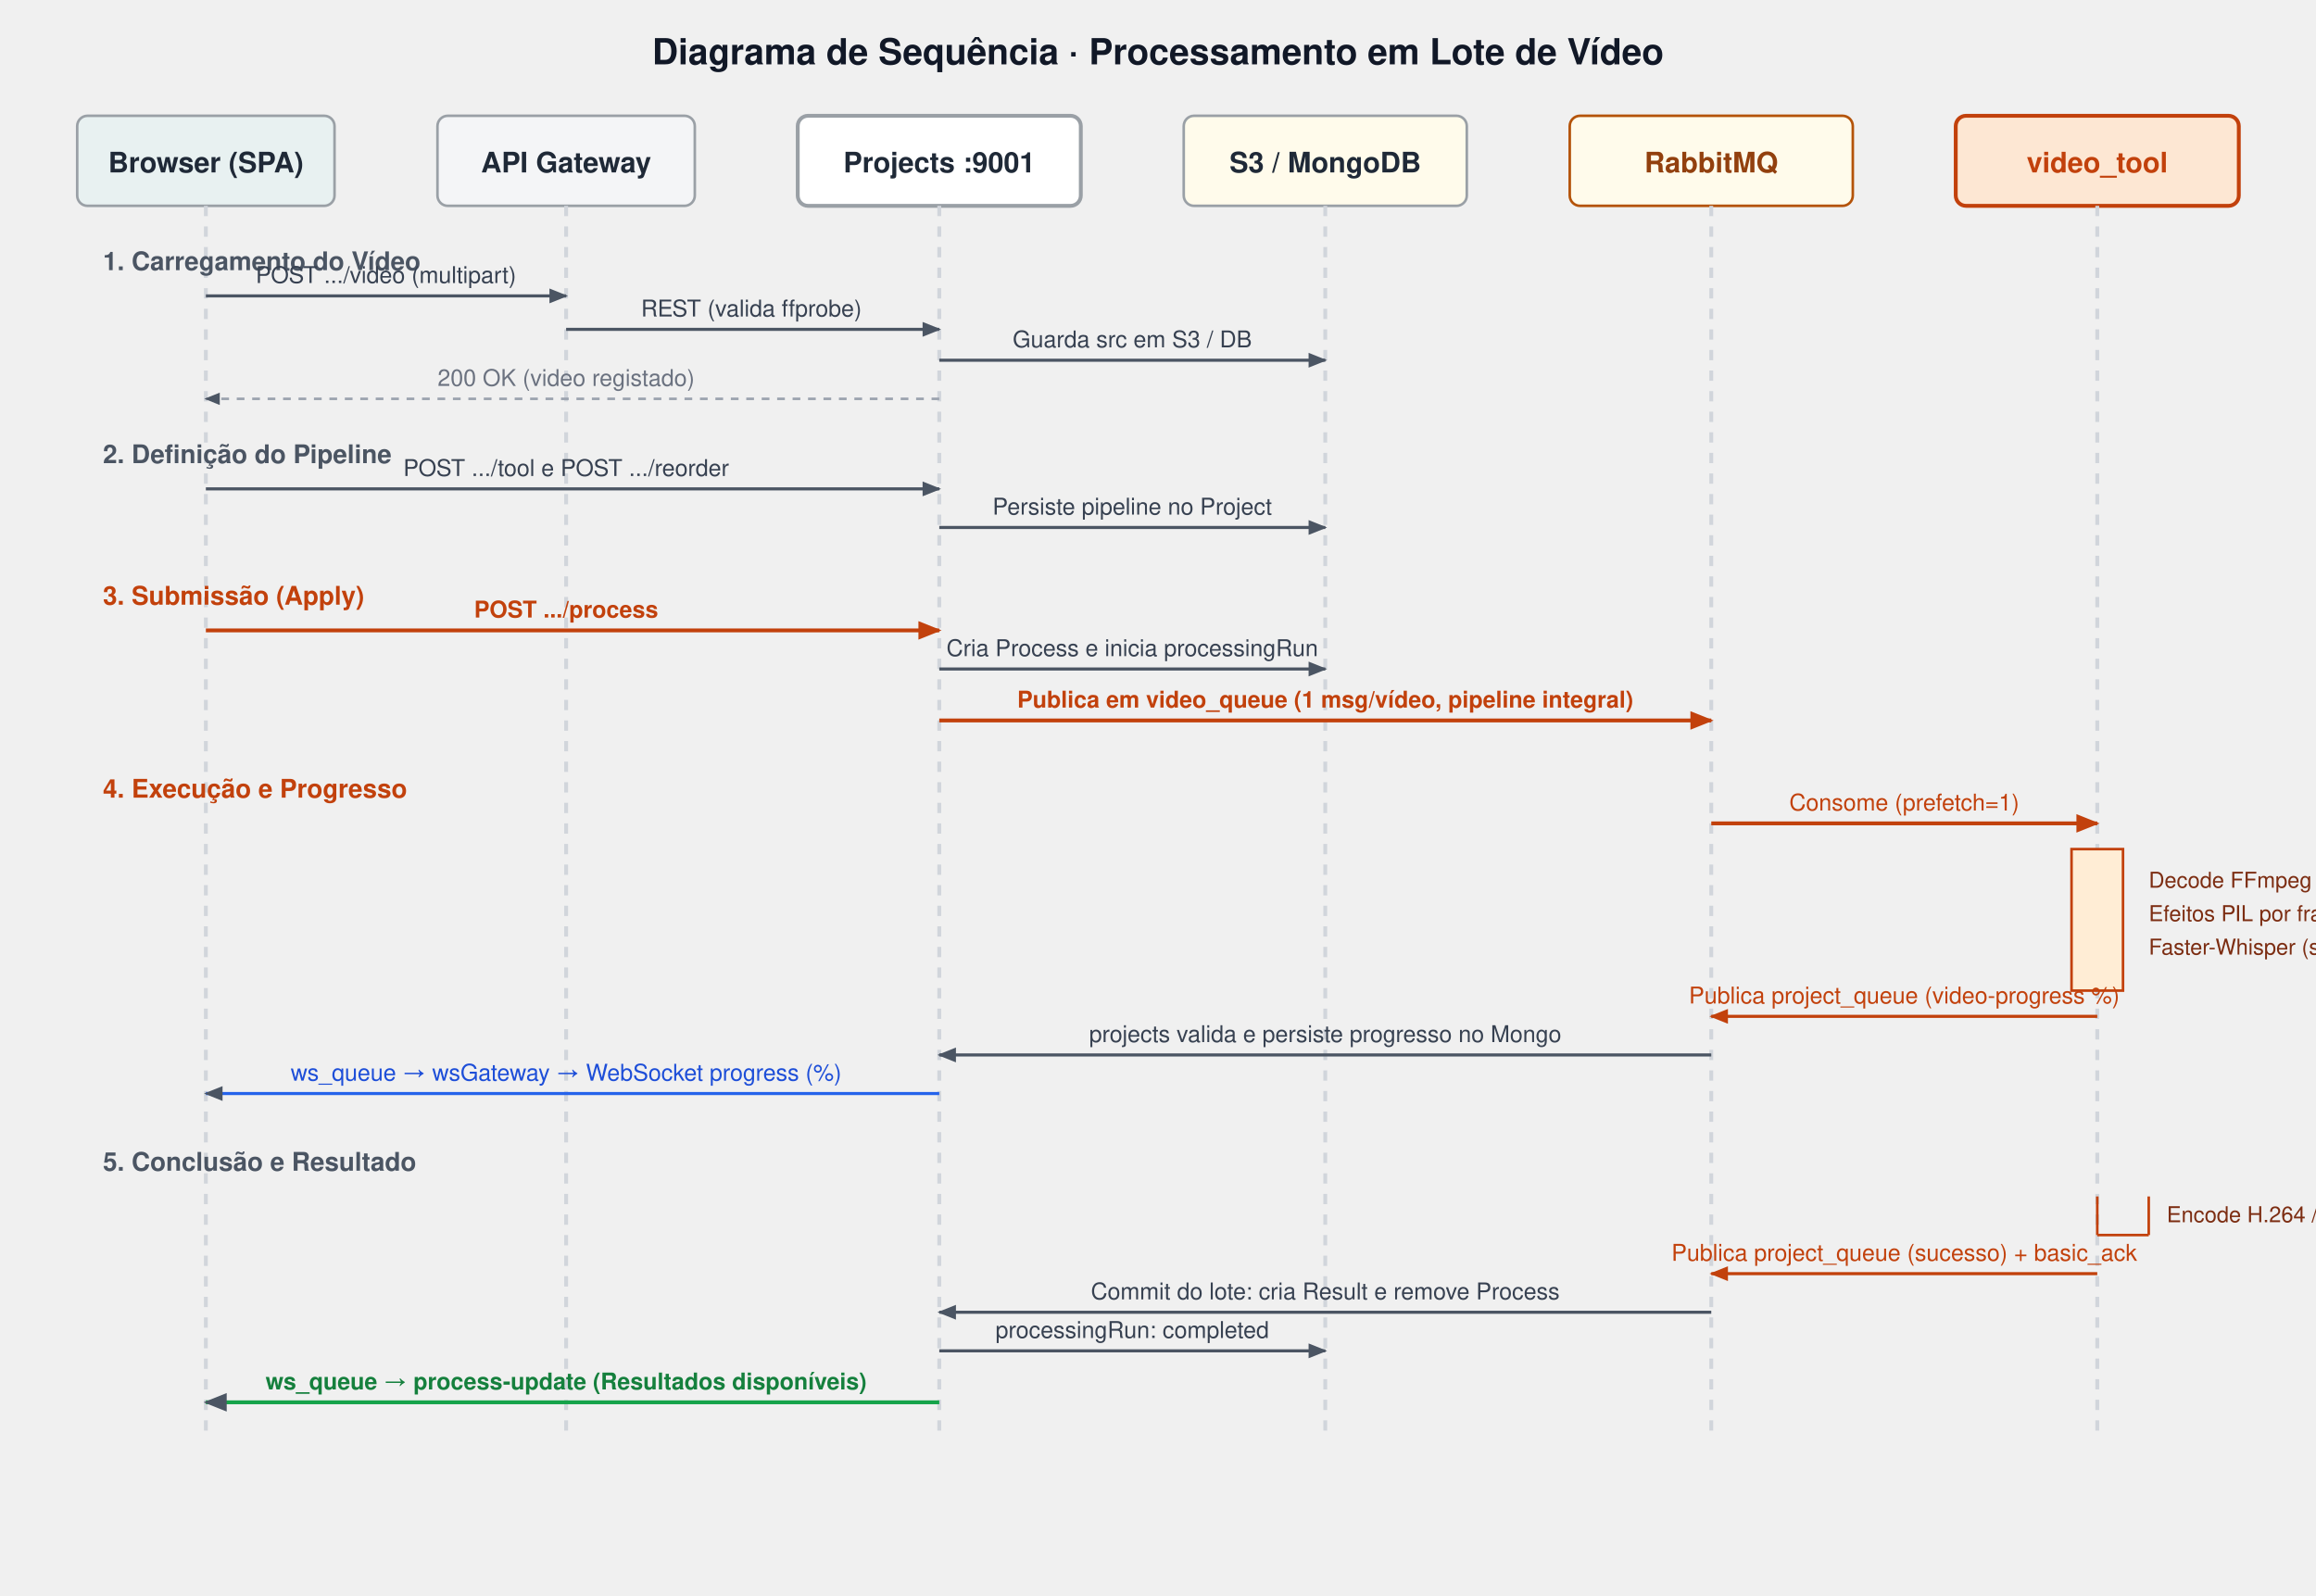
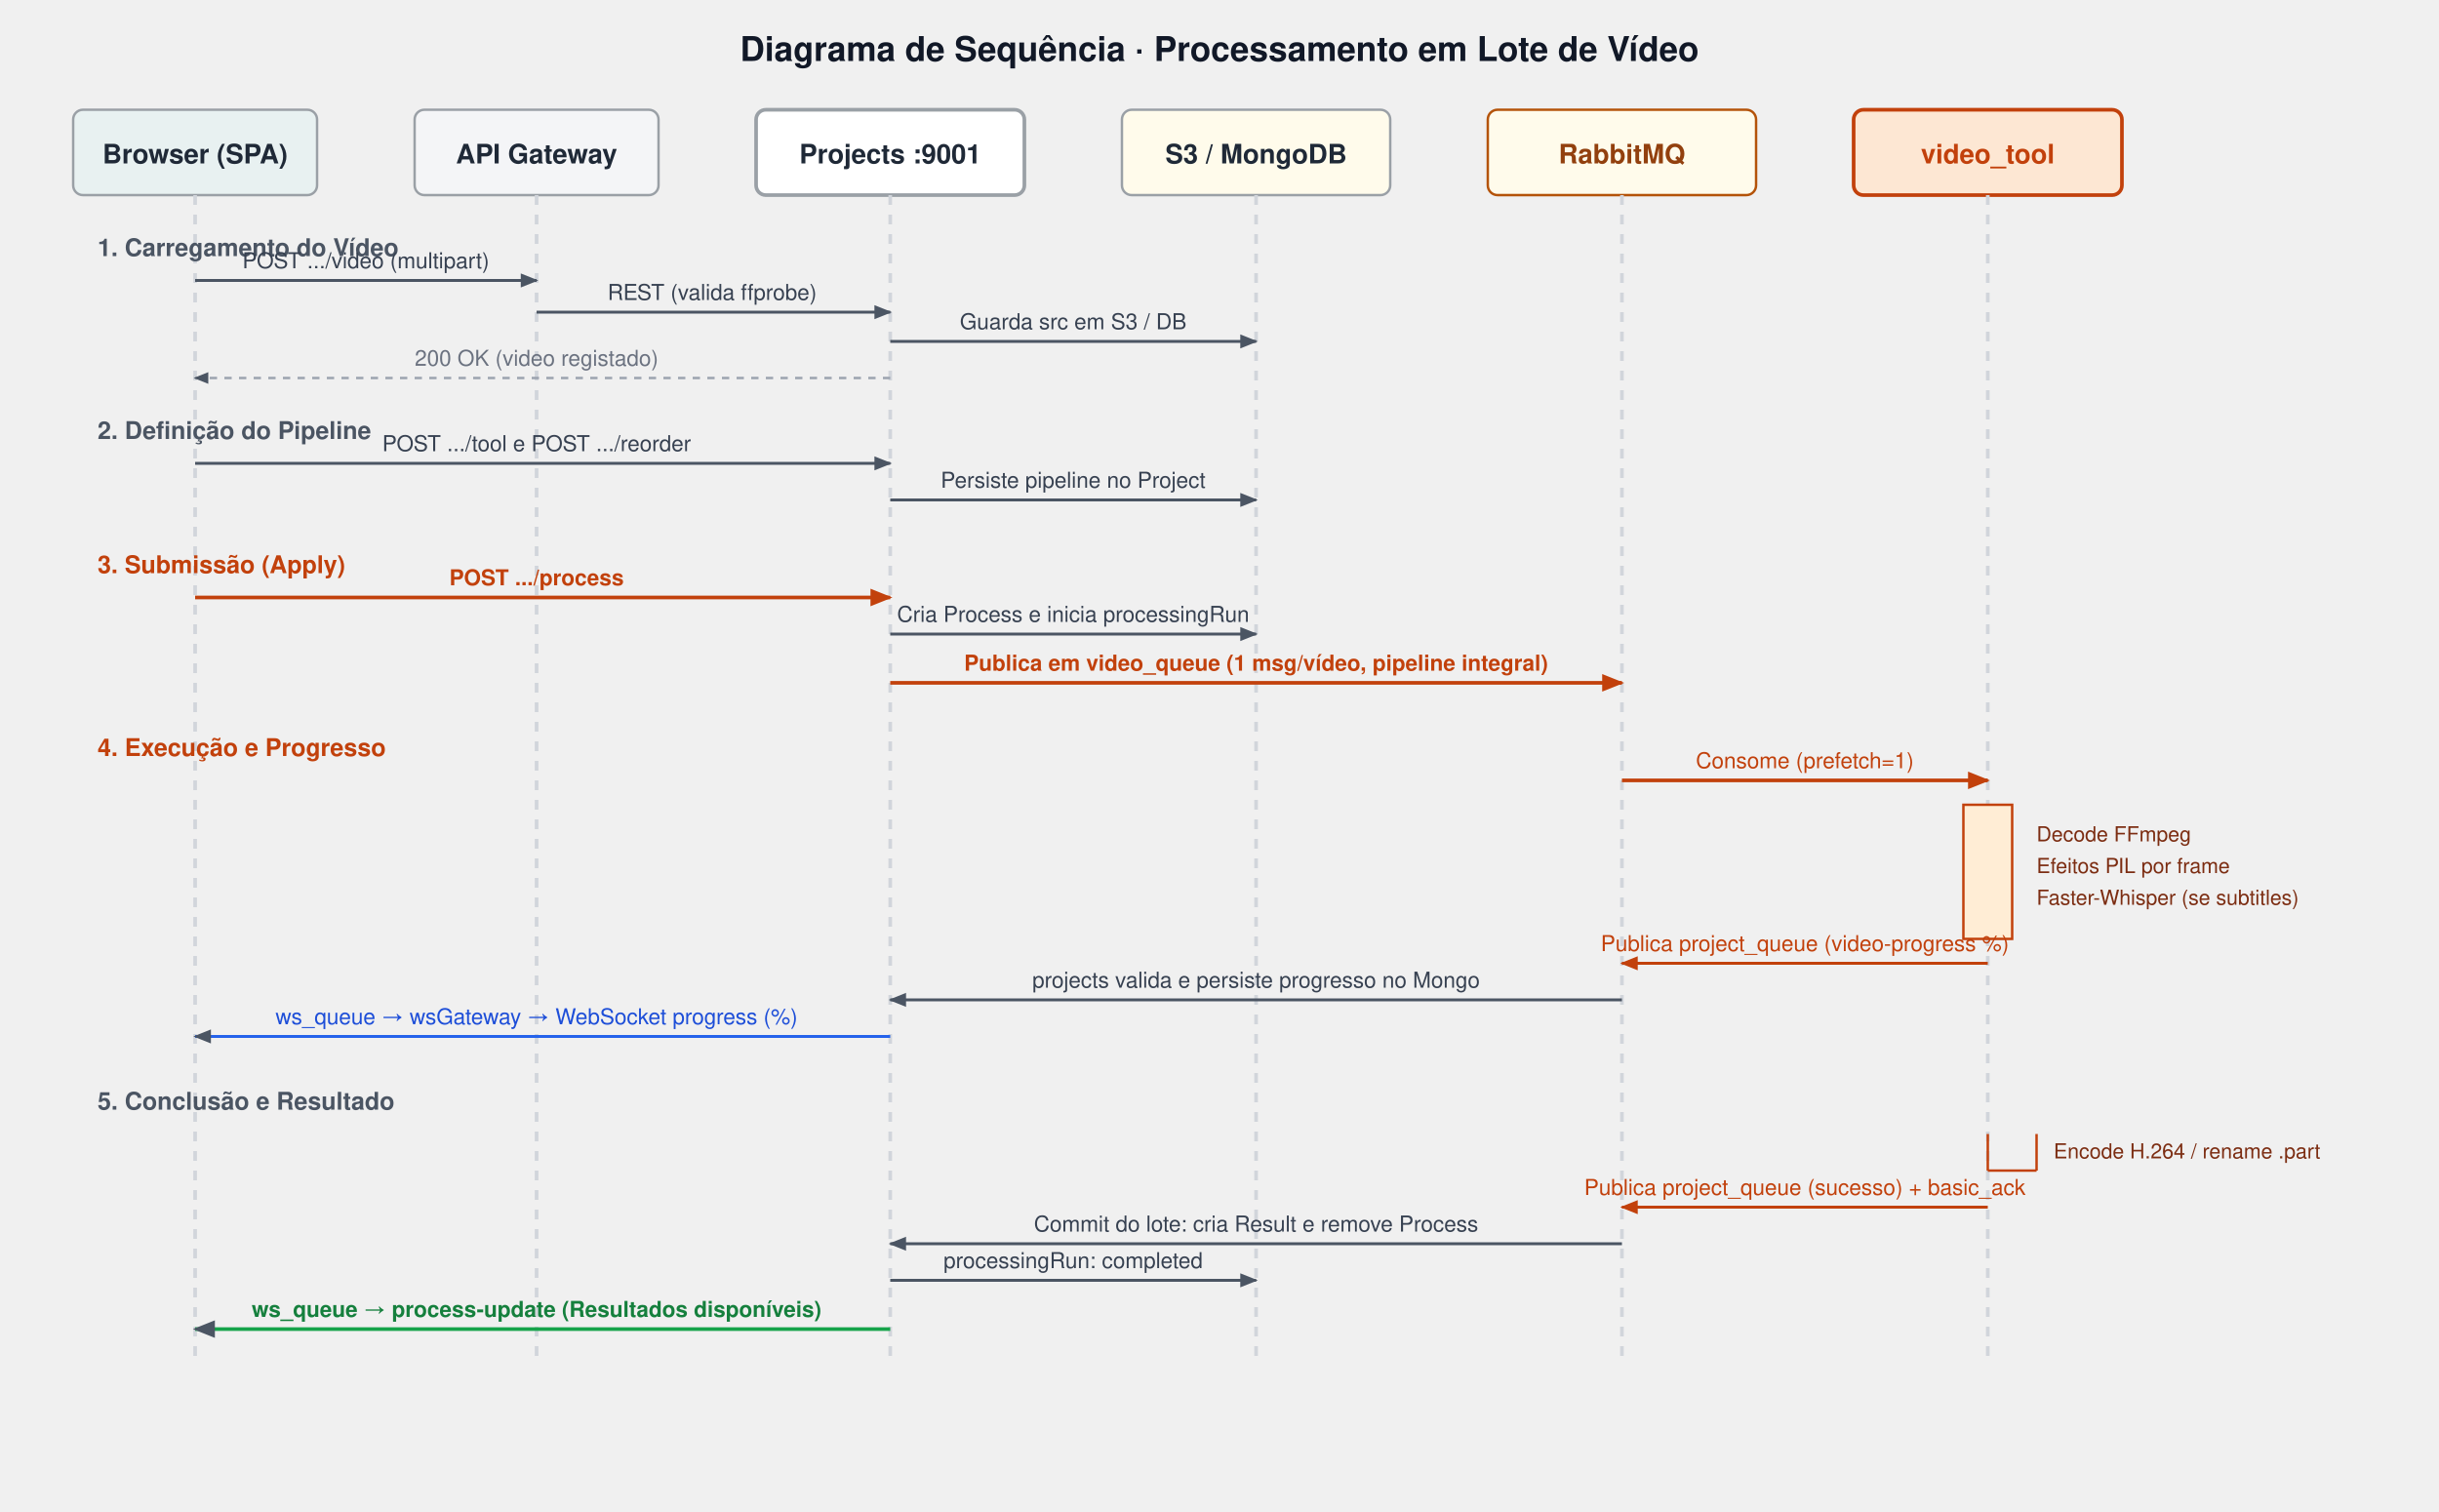
- <svg xmlns="http://www.w3.org/2000/svg" viewBox="0 0 900 620" width="100%" height="100%" style="background:#ffffff; font-family:Helvetica, Arial, sans-serif;">
+ <svg xmlns="http://www.w3.org/2000/svg" viewBox="0 0 1000 620" width="100%" height="100%" style="background:#ffffff; font-family:Helvetica, Arial, sans-serif;">
  <defs>
    <marker id="arrow" viewBox="0 0 10 10" refX="9" refY="5" markerWidth="6" markerHeight="6" orient="auto-start-reverse">
      <path d="M 0 1 L 10 5 L 0 9 z" fill="#4B5563" />
    </marker>
    <marker id="arrow-orange" viewBox="0 0 10 10" refX="9" refY="5" markerWidth="6" markerHeight="6" orient="auto-start-reverse">
      <path d="M 0 1 L 10 5 L 0 9 z" fill="#C2410C" />
    </marker>
  </defs>
-   <text x="450" y="25" text-anchor="middle" font-size="14" font-weight="bold" fill="#111827">Diagrama de Sequência · Processamento em Lote de Vídeo</text>
+   <text x="500" y="25" text-anchor="middle" font-size="14" font-weight="bold" fill="#111827">Diagrama de Sequência · Processamento em Lote de Vídeo</text>
  <rect x="30" y="45" width="100" height="35" rx="4" fill="#E8F1F1" stroke="#9AA0A6" stroke-width="1" />
  <text x="80" y="67" text-anchor="middle" font-size="11" font-weight="bold" fill="#1F2937">Browser (SPA)</text>
  <line x1="80" y1="80" x2="80" y2="560" stroke="#D1D5DB" stroke-dasharray="4,4" stroke-width="1.5" />
  <rect x="170" y="45" width="100" height="35" rx="4" fill="#F4F5F7" stroke="#9AA0A6" stroke-width="1" />
  <text x="220" y="67" text-anchor="middle" font-size="11" font-weight="bold" fill="#1F2937">API Gateway</text>
  <line x1="220" y1="80" x2="220" y2="560" stroke="#D1D5DB" stroke-dasharray="4,4" stroke-width="1.5" />
  <rect x="310" y="45" width="110" height="35" rx="4" fill="#FFFFFF" stroke="#9AA0A6" stroke-width="1.5" />
  <text x="365" y="67" text-anchor="middle" font-size="11" font-weight="bold" fill="#1F2937">Projects :9001</text>
  <line x1="365" y1="80" x2="365" y2="560" stroke="#D1D5DB" stroke-dasharray="4,4" stroke-width="1.5" />
  <rect x="460" y="45" width="110" height="35" rx="4" fill="#FFFBEB" stroke="#9AA0A6" stroke-width="1" />
  <text x="515" y="67" text-anchor="middle" font-size="11" font-weight="bold" fill="#1F2937">S3 / MongoDB</text>
  <line x1="515" y1="80" x2="515" y2="560" stroke="#D1D5DB" stroke-dasharray="4,4" stroke-width="1.5" />
  <rect x="610" y="45" width="110" height="35" rx="4" fill="#FFFBEB" stroke="#B45309" stroke-width="1" />
  <text x="665" y="67" text-anchor="middle" font-size="11" font-weight="bold" fill="#92400E">RabbitMQ</text>
  <line x1="665" y1="80" x2="665" y2="560" stroke="#D1D5DB" stroke-dasharray="4,4" stroke-width="1.5" />
  <rect x="760" y="45" width="110" height="35" rx="4" fill="#FDE7D3" stroke="#C2410C" stroke-width="1.5" />
  <text x="815" y="67" text-anchor="middle" font-size="11" font-weight="bold" fill="#C2410C">video_tool</text>
  <line x1="815" y1="80" x2="815" y2="560" stroke="#D1D5DB" stroke-dasharray="4,4" stroke-width="1.5" />
  <text x="40" y="105" font-size="10" font-weight="bold" fill="#4B5563">1. Carregamento do Vídeo</text>
  <line x1="80" y1="115" x2="220" y2="115" stroke="#4B5563" stroke-width="1.2" marker-end="url(#arrow)" />
  <text x="150" y="110" text-anchor="middle" font-size="9" fill="#374151">POST .../video (multipart)</text>
  <line x1="220" y1="128" x2="365" y2="128" stroke="#4B5563" stroke-width="1.2" marker-end="url(#arrow)" />
  <text x="292" y="123" text-anchor="middle" font-size="9" fill="#374151">REST (valida ffprobe)</text>
  <line x1="365" y1="140" x2="515" y2="140" stroke="#4B5563" stroke-width="1.2" marker-end="url(#arrow)" />
  <text x="440" y="135" text-anchor="middle" font-size="9" fill="#374151">Guarda src em S3 / DB</text>
  <line x1="365" y1="155" x2="80" y2="155" stroke="#9CA3AF" stroke-dasharray="3,3" stroke-width="1" marker-end="url(#arrow)" />
  <text x="220" y="150" text-anchor="middle" font-size="9" fill="#6B7280">200 OK (video registado)</text>
  <text x="40" y="180" font-size="10" font-weight="bold" fill="#4B5563">2. Definição do Pipeline</text>
  <line x1="80" y1="190" x2="365" y2="190" stroke="#4B5563" stroke-width="1.2" marker-end="url(#arrow)" />
  <text x="220" y="185" text-anchor="middle" font-size="9" fill="#374151">POST .../tool e POST .../reorder</text>
  <line x1="365" y1="205" x2="515" y2="205" stroke="#4B5563" stroke-width="1.2" marker-end="url(#arrow)" />
  <text x="440" y="200" text-anchor="middle" font-size="9" fill="#374151">Persiste pipeline no Project</text>
  <text x="40" y="235" font-size="10" font-weight="bold" fill="#C2410C">3. Submissão (Apply)</text>
  <line x1="80" y1="245" x2="365" y2="245" stroke="#C2410C" stroke-width="1.5" marker-end="url(#arrow-orange)" />
  <text x="220" y="240" text-anchor="middle" font-size="9" font-weight="bold" fill="#C2410C">POST .../process</text>
  <line x1="365" y1="260" x2="515" y2="260" stroke="#4B5563" stroke-width="1.2" marker-end="url(#arrow)" />
  <text x="440" y="255" text-anchor="middle" font-size="9" fill="#374151">Cria Process e inicia processingRun</text>
  <line x1="365" y1="280" x2="665" y2="280" stroke="#C2410C" stroke-width="1.5" marker-end="url(#arrow-orange)" />
  <text x="515" y="275" text-anchor="middle" font-size="9" font-weight="bold" fill="#C2410C">Publica em video_queue (1 msg/vídeo, pipeline integral)</text>
  <text x="40" y="310" font-size="10" font-weight="bold" fill="#C2410C">4. Execução e Progresso</text>
  <line x1="665" y1="320" x2="815" y2="320" stroke="#C2410C" stroke-width="1.5" marker-end="url(#arrow-orange)" />
  <text x="740" y="315" text-anchor="middle" font-size="9" fill="#C2410C">Consome (prefetch=1)</text>
  <rect x="805" y="330" width="20" height="55" fill="#FFEDD5" stroke="#C2410C" stroke-width="1" />
  <text x="835" y="345" font-size="8.5" fill="#7C2D12">Decode FFmpeg</text>
  <text x="835" y="358" font-size="8.5" fill="#7C2D12">Efeitos PIL por frame</text>
  <text x="835" y="371" font-size="8.5" fill="#7C2D12">Faster-Whisper (se subtitles)</text>
  <line x1="815" y1="395" x2="665" y2="395" stroke="#C2410C" stroke-width="1.2" marker-end="url(#arrow-orange)" />
  <text x="740" y="390" text-anchor="middle" font-size="9" fill="#C2410C">Publica project_queue (video-progress %)</text>
  <line x1="665" y1="410" x2="365" y2="410" stroke="#4B5563" stroke-width="1.2" marker-end="url(#arrow)" />
  <text x="515" y="405" text-anchor="middle" font-size="9" fill="#374151">projects valida e persiste progresso no Mongo</text>
  <line x1="365" y1="425" x2="80" y2="425" stroke="#2563EB" stroke-width="1.2" marker-end="url(#arrow)" />
  <text x="220" y="420" text-anchor="middle" font-size="9" fill="#1D4ED8">ws_queue → wsGateway → WebSocket progress (%)</text>
  <text x="40" y="455" font-size="10" font-weight="bold" fill="#4B5563">5. Conclusão e Resultado</text>
  <line x1="815" y1="465" x2="815" y2="480" stroke="#C2410C" stroke-width="1" />
  <line x1="815" y1="480" x2="835" y2="480" stroke="#C2410C" stroke-width="1" />
  <line x1="835" y1="480" x2="835" y2="465" stroke="#C2410C" stroke-width="1" />
  <text x="842" y="475" font-size="8.5" fill="#7C2D12">Encode H.264 / rename .part</text>
  <line x1="815" y1="495" x2="665" y2="495" stroke="#C2410C" stroke-width="1.2" marker-end="url(#arrow-orange)" />
  <text x="740" y="490" text-anchor="middle" font-size="9" fill="#C2410C">Publica project_queue (sucesso) + basic_ack</text>
  <line x1="665" y1="510" x2="365" y2="510" stroke="#4B5563" stroke-width="1.2" marker-end="url(#arrow)" />
  <text x="515" y="505" text-anchor="middle" font-size="9" fill="#374151">Commit do lote: cria Result e remove Process</text>
  <line x1="365" y1="525" x2="515" y2="525" stroke="#4B5563" stroke-width="1.2" marker-end="url(#arrow)" />
  <text x="440" y="520" text-anchor="middle" font-size="9" fill="#374151">processingRun: completed</text>
  <line x1="365" y1="545" x2="80" y2="545" stroke="#16A34A" stroke-width="1.5" marker-end="url(#arrow)" />
  <text x="220" y="540" text-anchor="middle" font-size="9" font-weight="bold" fill="#15803D">ws_queue → process-update (Resultados disponíveis)</text>
</svg>
